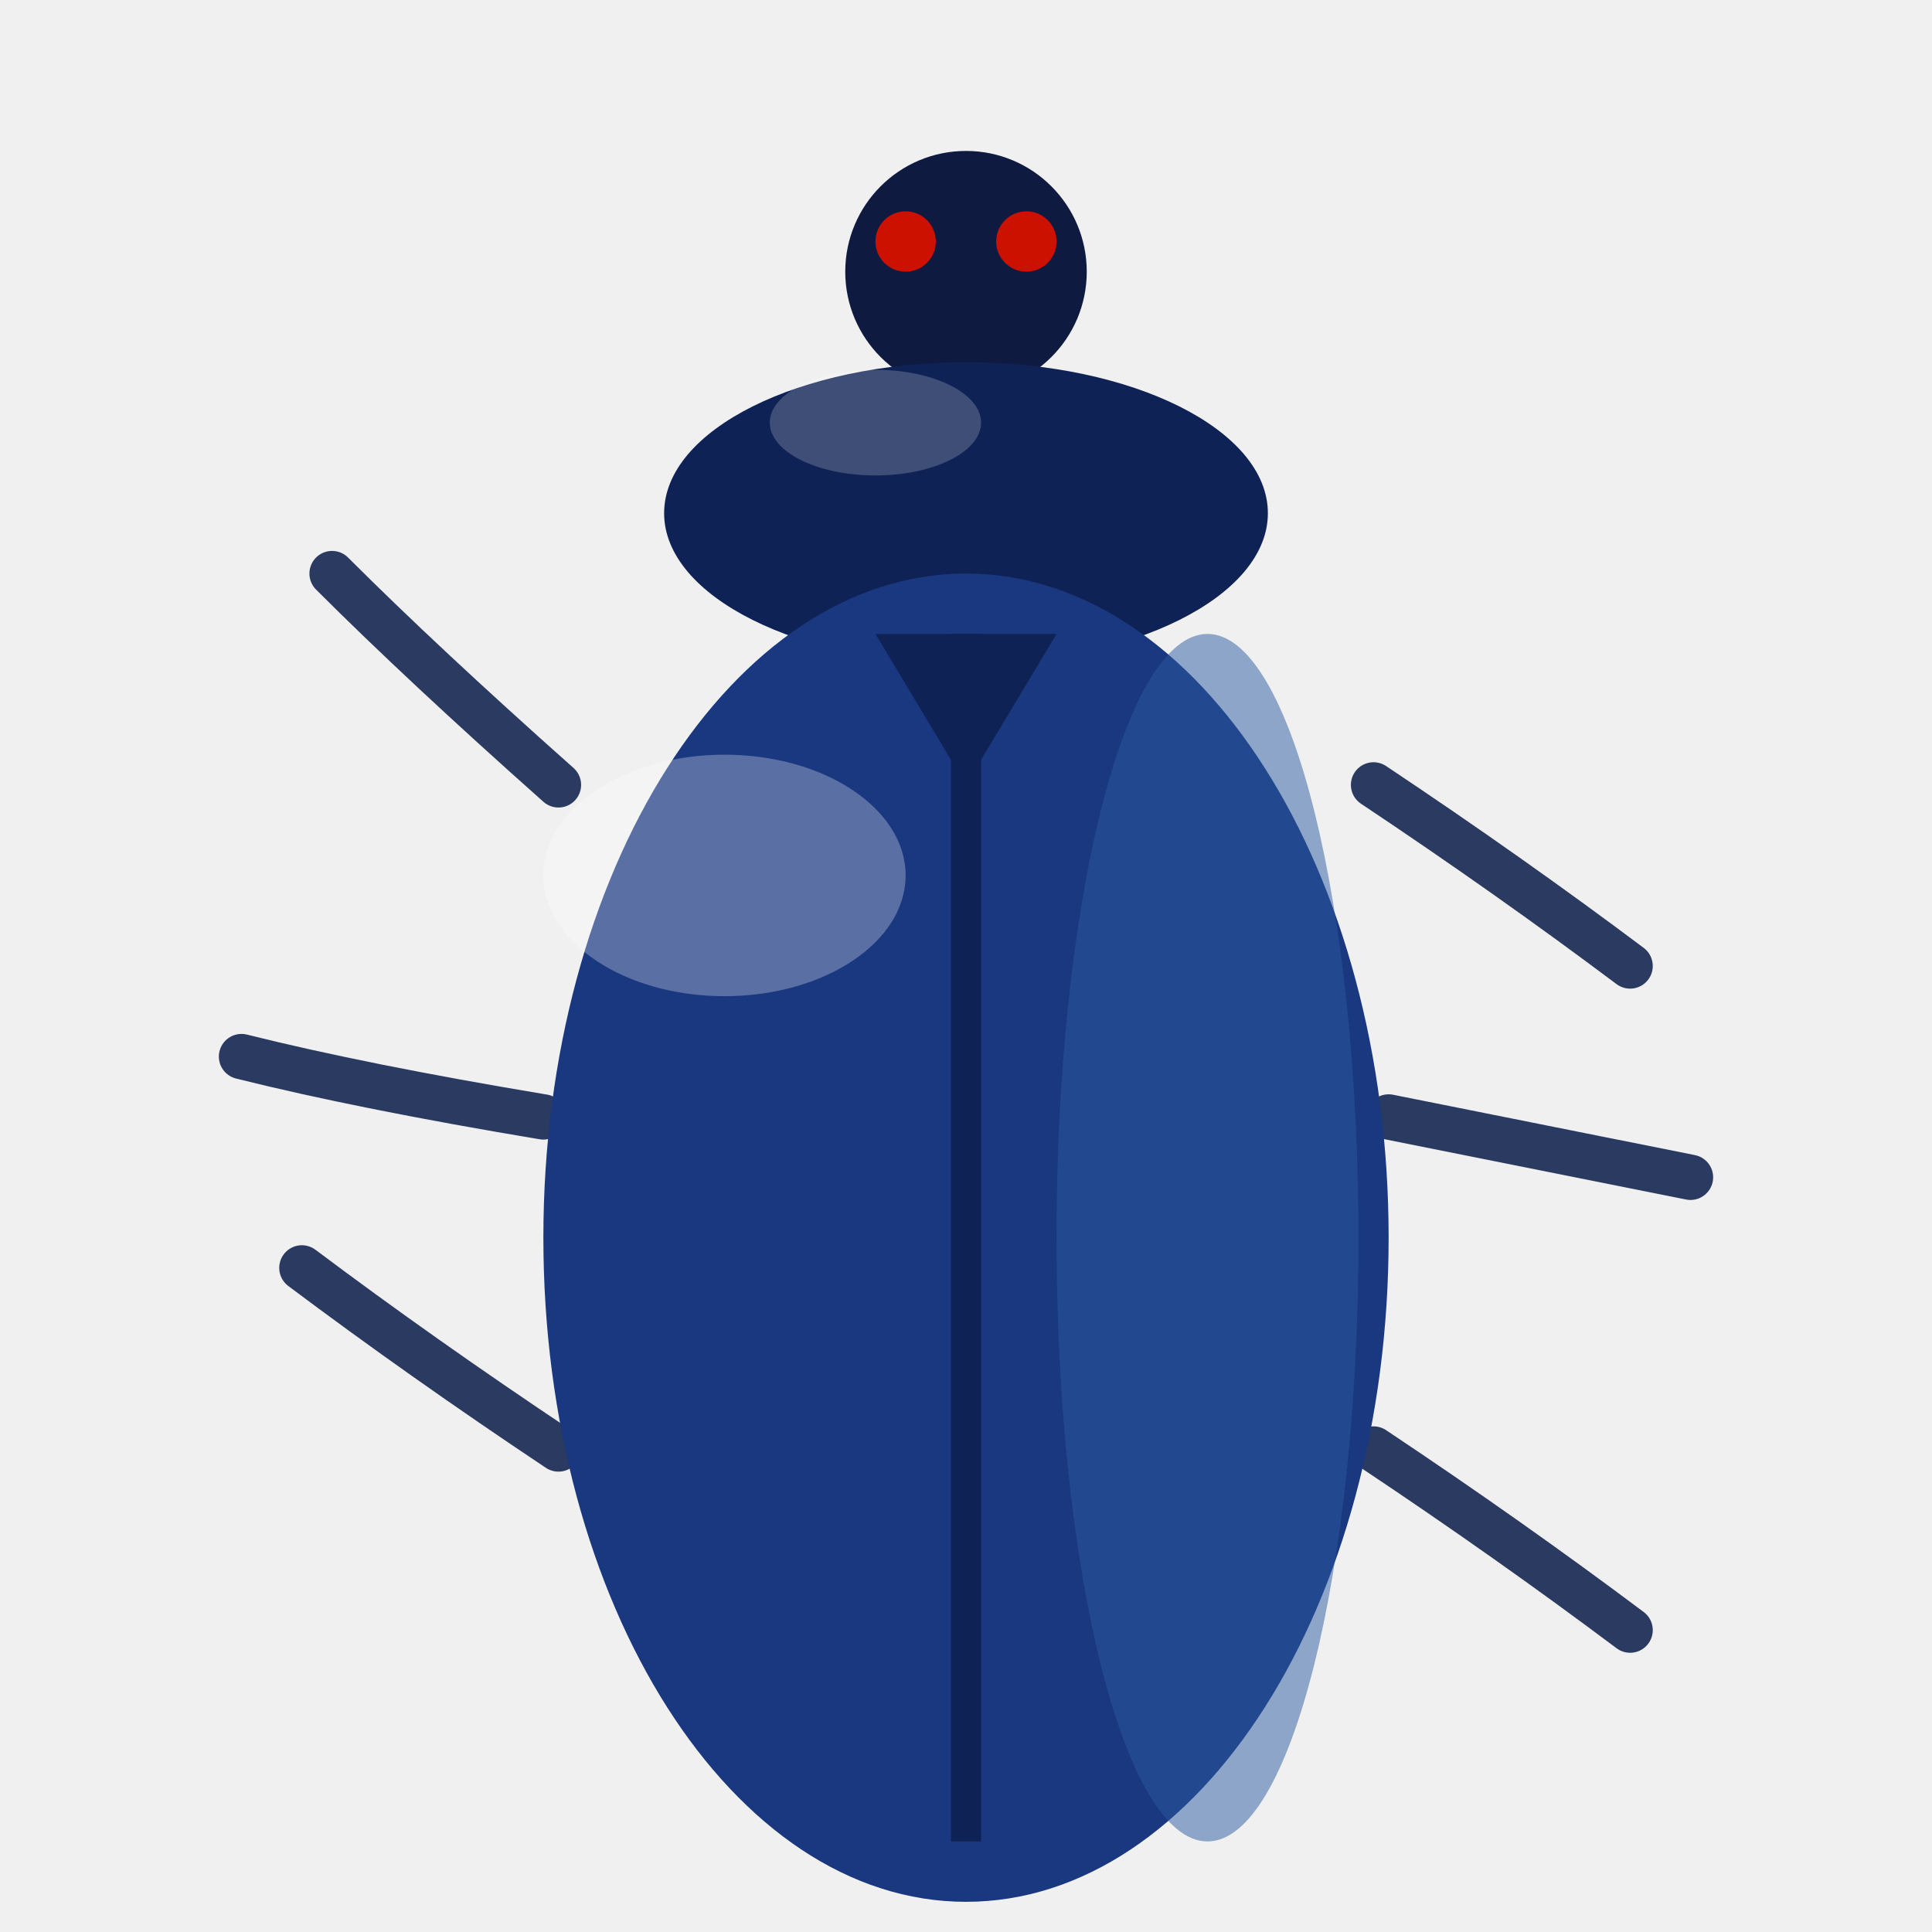
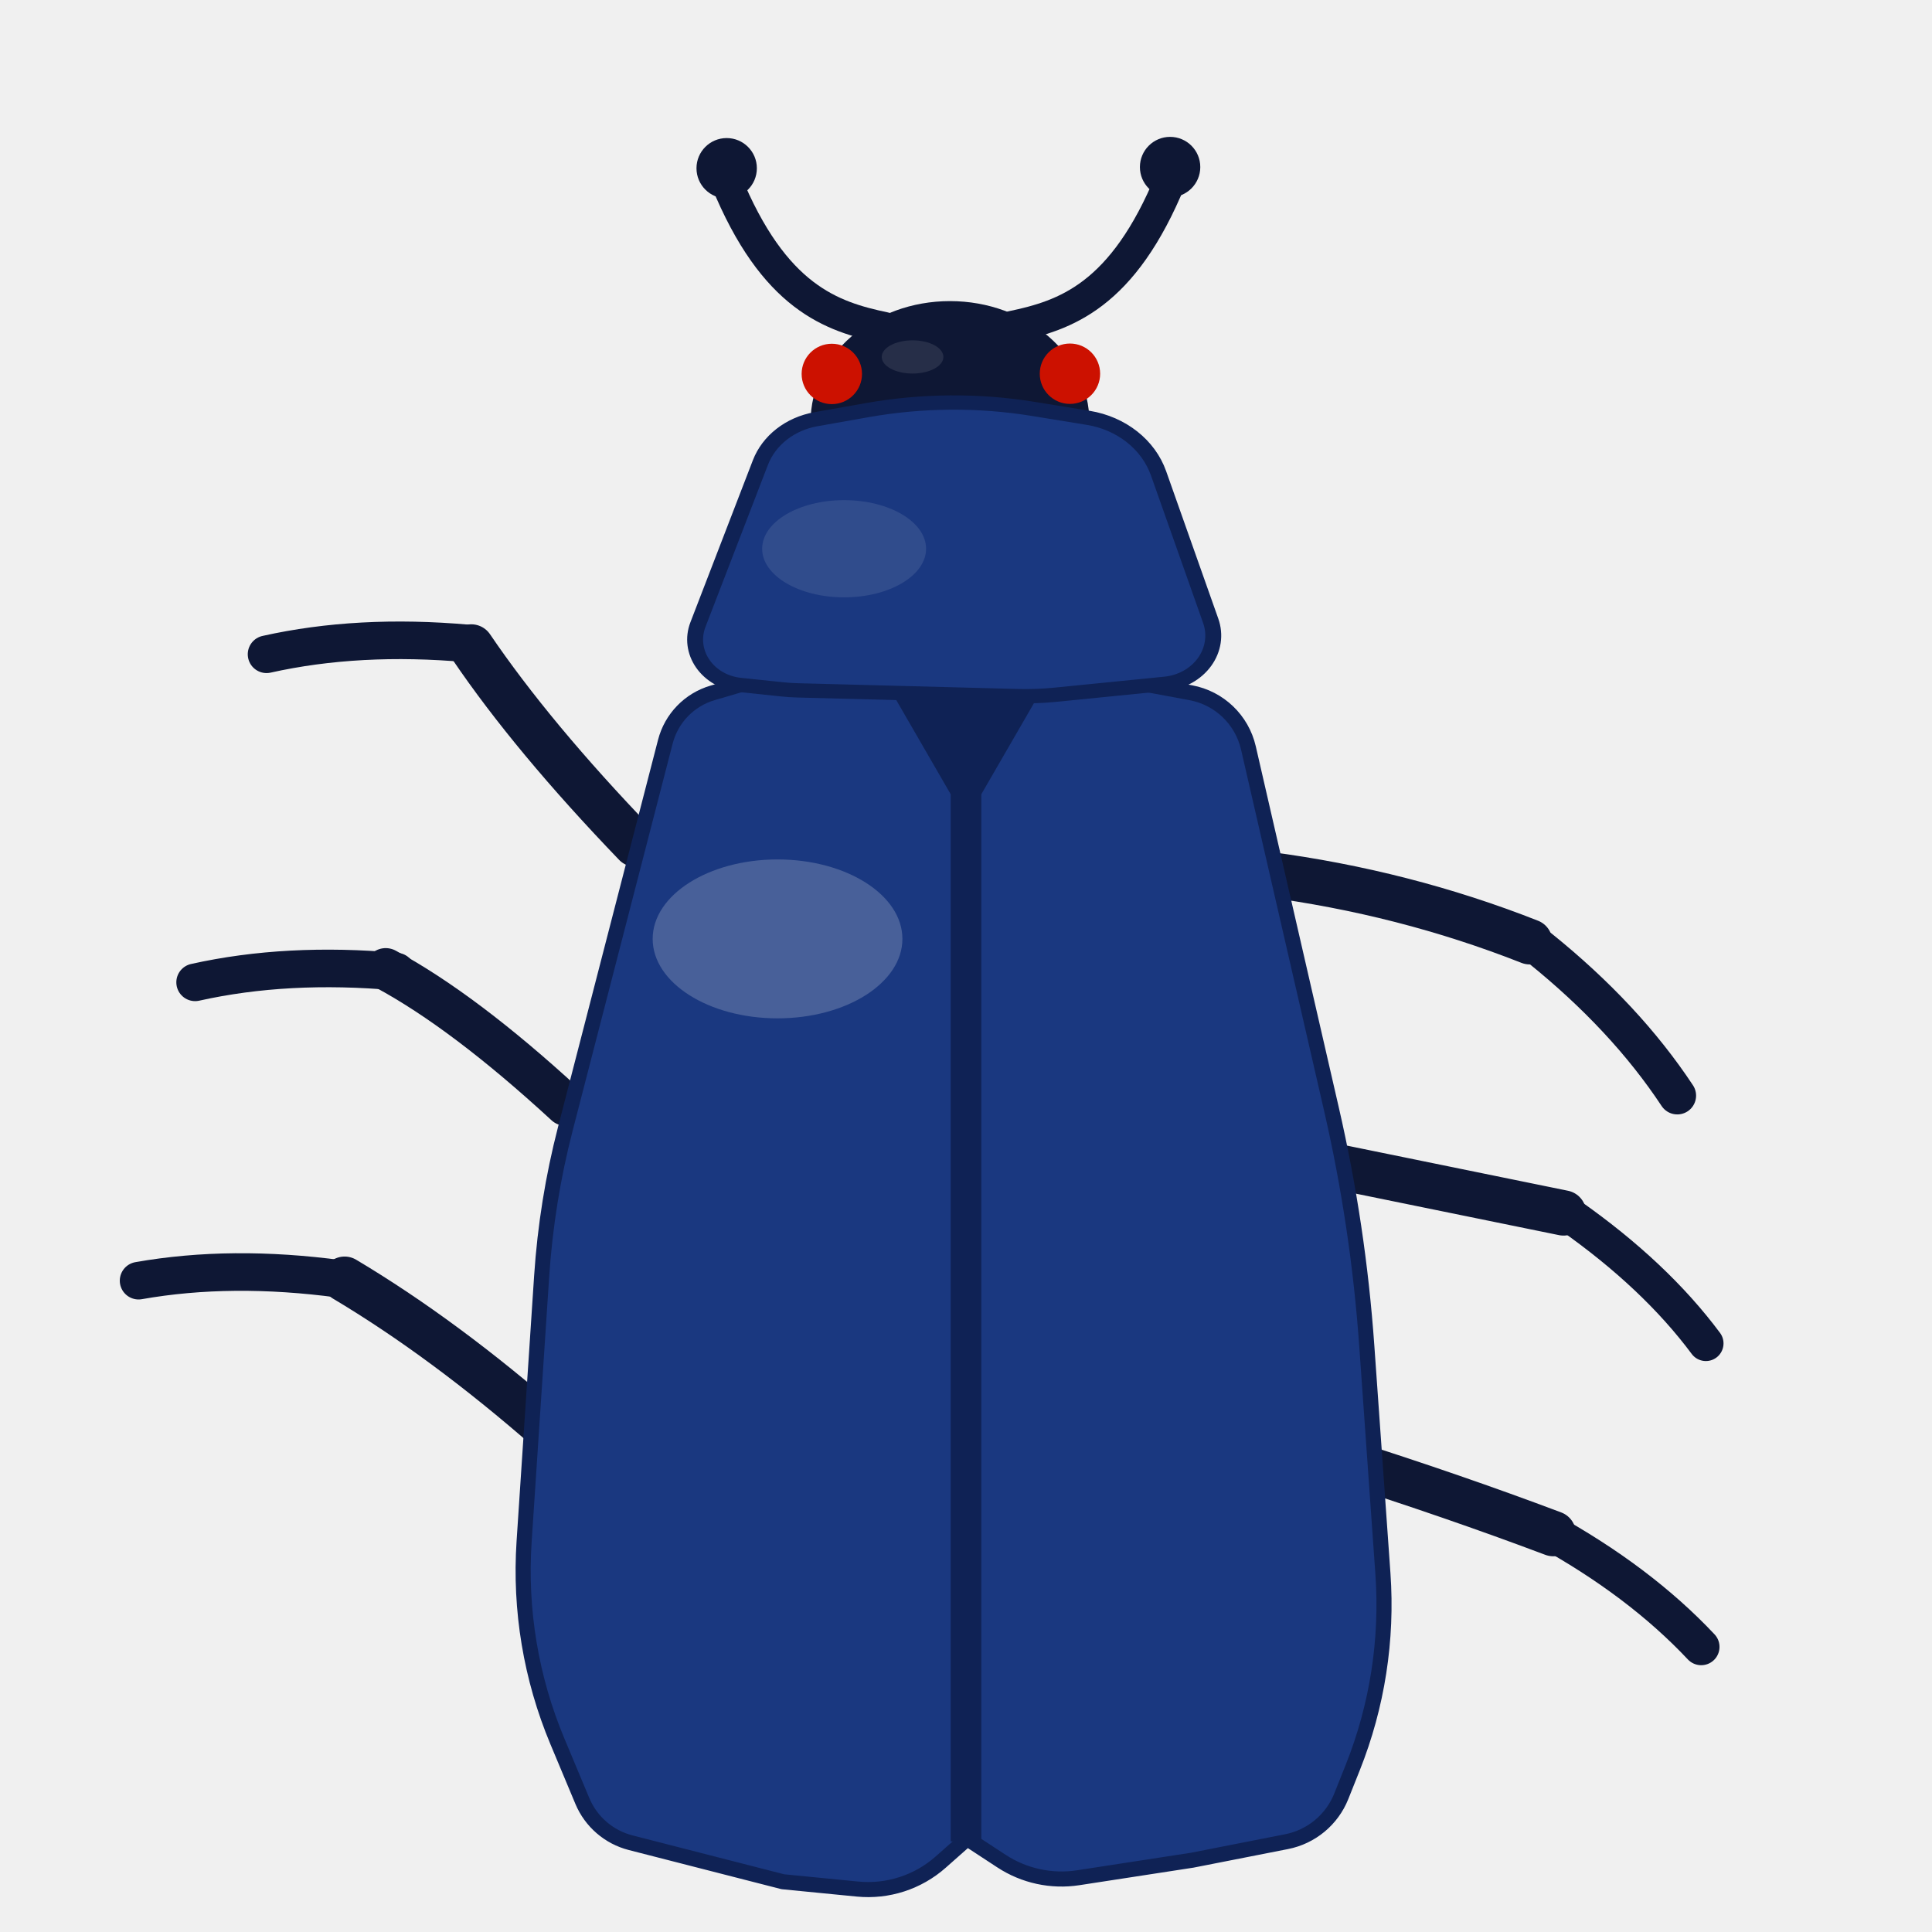
- <svg xmlns="http://www.w3.org/2000/svg" width="128" height="128" viewBox="0 0 128 128">
-   <path d="M 37 52 Q 28 44 22 38" stroke="#2A3A60" stroke-width="3.0" stroke-linecap="round" fill="none" />
-   <path d="M 36 74 Q 24 72 16 70" stroke="#2A3A60" stroke-width="3.0" stroke-linecap="round" fill="none" />
-   <path d="M 37 96 Q 28 90 20 84" stroke="#2A3A60" stroke-width="3.0" stroke-linecap="round" fill="none" />
-   <path d="M 91 52 Q 100 58 108 64" stroke="#2A3A60" stroke-width="3.0" stroke-linecap="round" fill="none" />
-   <path d="M 92 74 Q 102 76 112 78" stroke="#2A3A60" stroke-width="3.0" stroke-linecap="round" fill="none" />
-   <path d="M 91 96 Q 100 102 108 108" stroke="#2A3A60" stroke-width="3.0" stroke-linecap="round" fill="none" />
-   <circle cx="64" cy="18" r="8" fill="#0F1A40" />
-   <circle cx="60" cy="16" r="2" fill="#CC1100" />
-   <circle cx="68" cy="16" r="2" fill="#CC1100" />
-   <ellipse cx="64" cy="34" rx="20" ry="10" fill="#0F2255" />
-   <ellipse cx="58" cy="28" rx="7" ry="3.5" fill="white" opacity="0.20" />
-   <ellipse cx="64" cy="82" rx="28" ry="44" fill="#1A3880" />
-   <ellipse cx="80" cy="82" rx="10" ry="40" fill="#2A5AA0" opacity="0.50" />
-   <ellipse cx="48" cy="58" rx="12" ry="8" fill="white" opacity="0.28" />
-   <line x1="64" y1="42" x2="64" y2="122" stroke="#0F2255" stroke-width="2.0" />
-   <polygon points="58,42 70,42 64,52" fill="#0F2255" />
+ <svg xmlns="http://www.w3.org/2000/svg" width="128" height="128" viewBox="0 0 128 128" version="1.1" id="svg12">
+   <defs id="defs12">
+     <marker style="overflow:visible" id="Triangle" refX="0" refY="0" orient="auto" markerWidth="1" markerHeight="1" viewBox="0 0 1 1" preserveAspectRatio="xMidYMid">
+       <path transform="scale(0.5)" style="fill:context-stroke;fill-rule:evenodd;stroke:context-stroke;stroke-width:1pt" d="M 5.77,0 -2.88,5 V -5 Z" id="path135" />
+     </marker>
+   </defs>
+   <path d="m 48.095,11.953 c 3.177,7.766 6.998,9.026 10.521,9.764" stroke="#2a3a60" stroke-width="2.079" stroke-linecap="round" fill="none" id="path23" style="stroke:#0e1734;stroke-opacity:1" />
+   <circle cx="-48.144" cy="11.147" r="2" fill="#cc1100" id="circle23" style="fill:#0e1734;fill-opacity:1" transform="scale(-1,1)" />
+   <path d="M 77.571,11.873 C 74.394,19.639 70.573,20.899 67.05,21.637" stroke="#2a3a60" stroke-width="2.079" stroke-linecap="round" fill="none" id="path14" style="stroke:#0e1734;stroke-opacity:1" />
+   <ellipse cx="62.939" cy="27.949" fill="#0f1a40" id="circle6" rx="9.234" ry="8" style="stroke-width:1.074;fill:#0e1734;fill-opacity:1" />
+   <circle cx="55.11" cy="24.774" r="2" fill="#cc1100" id="circle7" />
+   <circle cx="70.887" cy="24.76" r="2" fill="#cc1100" id="circle8" />
+   <polygon points="58,42 70,42 64,52" fill="#0F2255" id="polygon12" />
+   <circle cx="77.522" cy="11.068" r="2" fill="#cc1100" id="circle15" style="fill:#0e1734;fill-opacity:1" />
+   <g id="g24" transform="rotate(-5.06063,97.36735,65.1379)" style="stroke:#0e1734;stroke-opacity:1">
+     <path d="m 84.576,56.758 q 9,2 17,6" stroke="#2a3a60" stroke-width="3" stroke-linecap="round" fill="none" id="path4" style="stroke:#0e1734;stroke-opacity:1" />
+     <path d="m 102.208,63.241 q 5.236,5.041 8.206,10.532" stroke="#2a3a60" stroke-width="2.49" stroke-linecap="round" fill="none" id="path16" style="stroke:#0e1734;stroke-opacity:1" />
+   </g>
+   <g id="g25" transform="rotate(-4.170388,111.1014,78.19294)" style="stroke:#0e1734;stroke-opacity:1">
+     <path d="m 88.208,75.521 q 7.621,2.144 15.241,4.288" stroke="#2a3a60" stroke-width="3" stroke-linecap="round" fill="none" id="path5" style="stroke:#0e1734;stroke-opacity:1" />
+     <path d="m 103.869,80.001 q 5.333,4.362 8.358,9.114" stroke="#2a3a60" stroke-width="2.338" stroke-linecap="round" fill="none" id="path17" style="stroke:#0e1734;stroke-opacity:1" />
+   </g>
+   <g id="g28" transform="rotate(-13.17451,92.98632,96.76466)" style="stroke:#0e1734;stroke-opacity:1">
+     <path d="m 89.033,95.857 q 6.623,3.942 12.51,7.884" stroke="#2a3a60" stroke-width="3" stroke-linecap="round" fill="none" id="path6" style="stroke:#0e1734;stroke-opacity:1" />
+     <path d="m 101.106,103.358 q 5.276,4.749 8.27,9.923" stroke="#2a3a60" stroke-width="2.426" stroke-linecap="round" fill="none" id="path18" style="stroke:#0e1734;stroke-opacity:1" />
+   </g>
+   <g id="g23" transform="rotate(22.15844,45.00986,57.19537)" style="stroke:#0e1734;stroke-opacity:1">
+     <g id="g29" style="stroke:#0e1734;stroke-opacity:1">
+       <path d="m 41.835,57.12 q -9,-4 -15,-8" stroke="#2a3a60" stroke-width="3" stroke-linecap="round" fill="none" id="path1" style="stroke:#0e1734;stroke-opacity:1" />
+       <path d="m 26.533,48.992 q -6.947,2.135 -12.076,5.694" stroke="#2a3a60" stroke-width="2.49" stroke-linecap="round" fill="none" id="path19" style="stroke:#0e1734;stroke-opacity:1" />
+     </g>
+   </g>
+   <g id="g27" transform="rotate(21.24495,37.73075,92.48313)" style="stroke:#0e1734;stroke-opacity:1">
+     <path d="M 37.304,95.101 Q 28.62,91.95 21.041,90.674" stroke="#2a3a60" stroke-width="3" stroke-linecap="round" fill="none" id="path3" style="stroke:#0e1734;stroke-opacity:1" />
+     <path d="m 20.757,90.766 q -7.065,1.706 -12.402,4.946" stroke="#2a3a60" stroke-width="2.49" stroke-linecap="round" fill="none" id="path20" style="stroke:#0e1734;stroke-opacity:1" />
+   </g>
+   <g id="g26" transform="rotate(28.30789,38.50765,70.95374)" style="stroke:#0e1734;stroke-opacity:1">
+     <path d="M 38.669,73.417 Q 29.809,71.155 23.903,71.155" stroke="#2a3a60" stroke-width="2.781" stroke-linecap="round" fill="none" id="path2" style="stroke:#0e1734;stroke-opacity:1" />
+     <path d="M 24.602,70.966 Q 17.922,73.829 13.202,77.915" stroke="#2a3a60" stroke-width="2.49" stroke-linecap="round" fill="none" id="path21" style="stroke:#0e1734;stroke-opacity:1" />
+   </g>
+   <ellipse cx="60.46" cy="23.648" rx="2.043" ry="1.101" fill="#ffffff" opacity="0.2" id="ellipse21" style="opacity:0.1;stroke-width:0.303" />
+   <path style="opacity:1;fill:#1a3880;fill-opacity:1;stroke:#0f2255;stroke-width:1;stroke-linecap:round;stroke-linejoin:round;stroke-miterlimit:5.4;stroke-dasharray:none;stroke-opacity:1" d="m 44.082,49.137 -6.626,25.648 a 53.003,53.003 99.135 0 0 -1.569,9.758 l -1.164,17.601 a 29.238,29.238 80.534 0 0 2.204,13.221 l 1.656,3.957 a 4.742,4.742 40.833 0 0 3.197,2.762 l 10.086,2.586 4.943,0.485 a 7.254,7.254 162.051 0 0 5.514,-1.786 l 1.756,-1.554 2.269,1.486 a 7.264,7.264 12.243 0 0 5.086,1.104 l 7.555,-1.162 6.25,-1.228 a 4.926,4.926 140.309 0 0 3.626,-3.01 l 0.76,-1.906 a 29.121,29.121 98.841 0 0 1.997,-12.837 L 90.552,89.153 A 102.16,102.16 81.503 0 0 88.21,73.475 L 82.711,49.554 A 4.819,4.819 43.787 0 0 78.894,45.896 L 74.008,44.989 a 40.552,40.552 6.063 0 0 -6.268,-0.666 l -13.812,-0.387 -6.717,1.969 a 4.555,4.555 134.074 0 0 -3.129,3.232 z" id="path22" />
+   <line x1="64" y1="47.156" x2="64" y2="122" stroke="#0f2255" stroke-width="2.033" id="line12" style="marker-start:url(#Triangle)" />
+   <path style="fill:#1a3880;fill-opacity:1;stroke:#0f2255;stroke-width:1.054;stroke-linecap:round;stroke-linejoin:round;stroke-miterlimit:5.4;stroke-dasharray:none;stroke-opacity:1" d="m 46.812,40.614 4.136,-11.949 a 4.888,4.888 138.967 0 1 3.673,-3.197 l 3.406,-0.672 a 29.607,29.607 179.557 0 1 11.011,-0.085 l 3.619,0.656 a 6.004,6.004 41.327 0 1 4.651,4.09 l 3.454,10.877 A 3.577,3.577 123.02 0 1 77.748,44.972 l -7.262,0.807 a 17.983,17.983 177.664 0 1 -2.509,0.102 L 53.4,45.457 a 11.512,11.512 4.171 0 1 -1.003,-0.073 l -2.797,-0.327 a 3.365,3.365 57.884 0 1 -2.788,-4.442 z" id="path12" transform="matrix(1.000755,0,0,0.8986339,-0.6089162,4.888814)" />
+   <ellipse cx="55.925" cy="36.356" rx="5.43" ry="3.22" fill="#ffffff" opacity="0.2" id="ellipse9" style="opacity:0.1;stroke-width:0.845" />
+   <ellipse cx="51.514" cy="62.204" rx="8.273" ry="5.264" fill="#ffffff" opacity="0.28" id="ellipse12" style="opacity:0.2;stroke-width:0.674" />
</svg>
